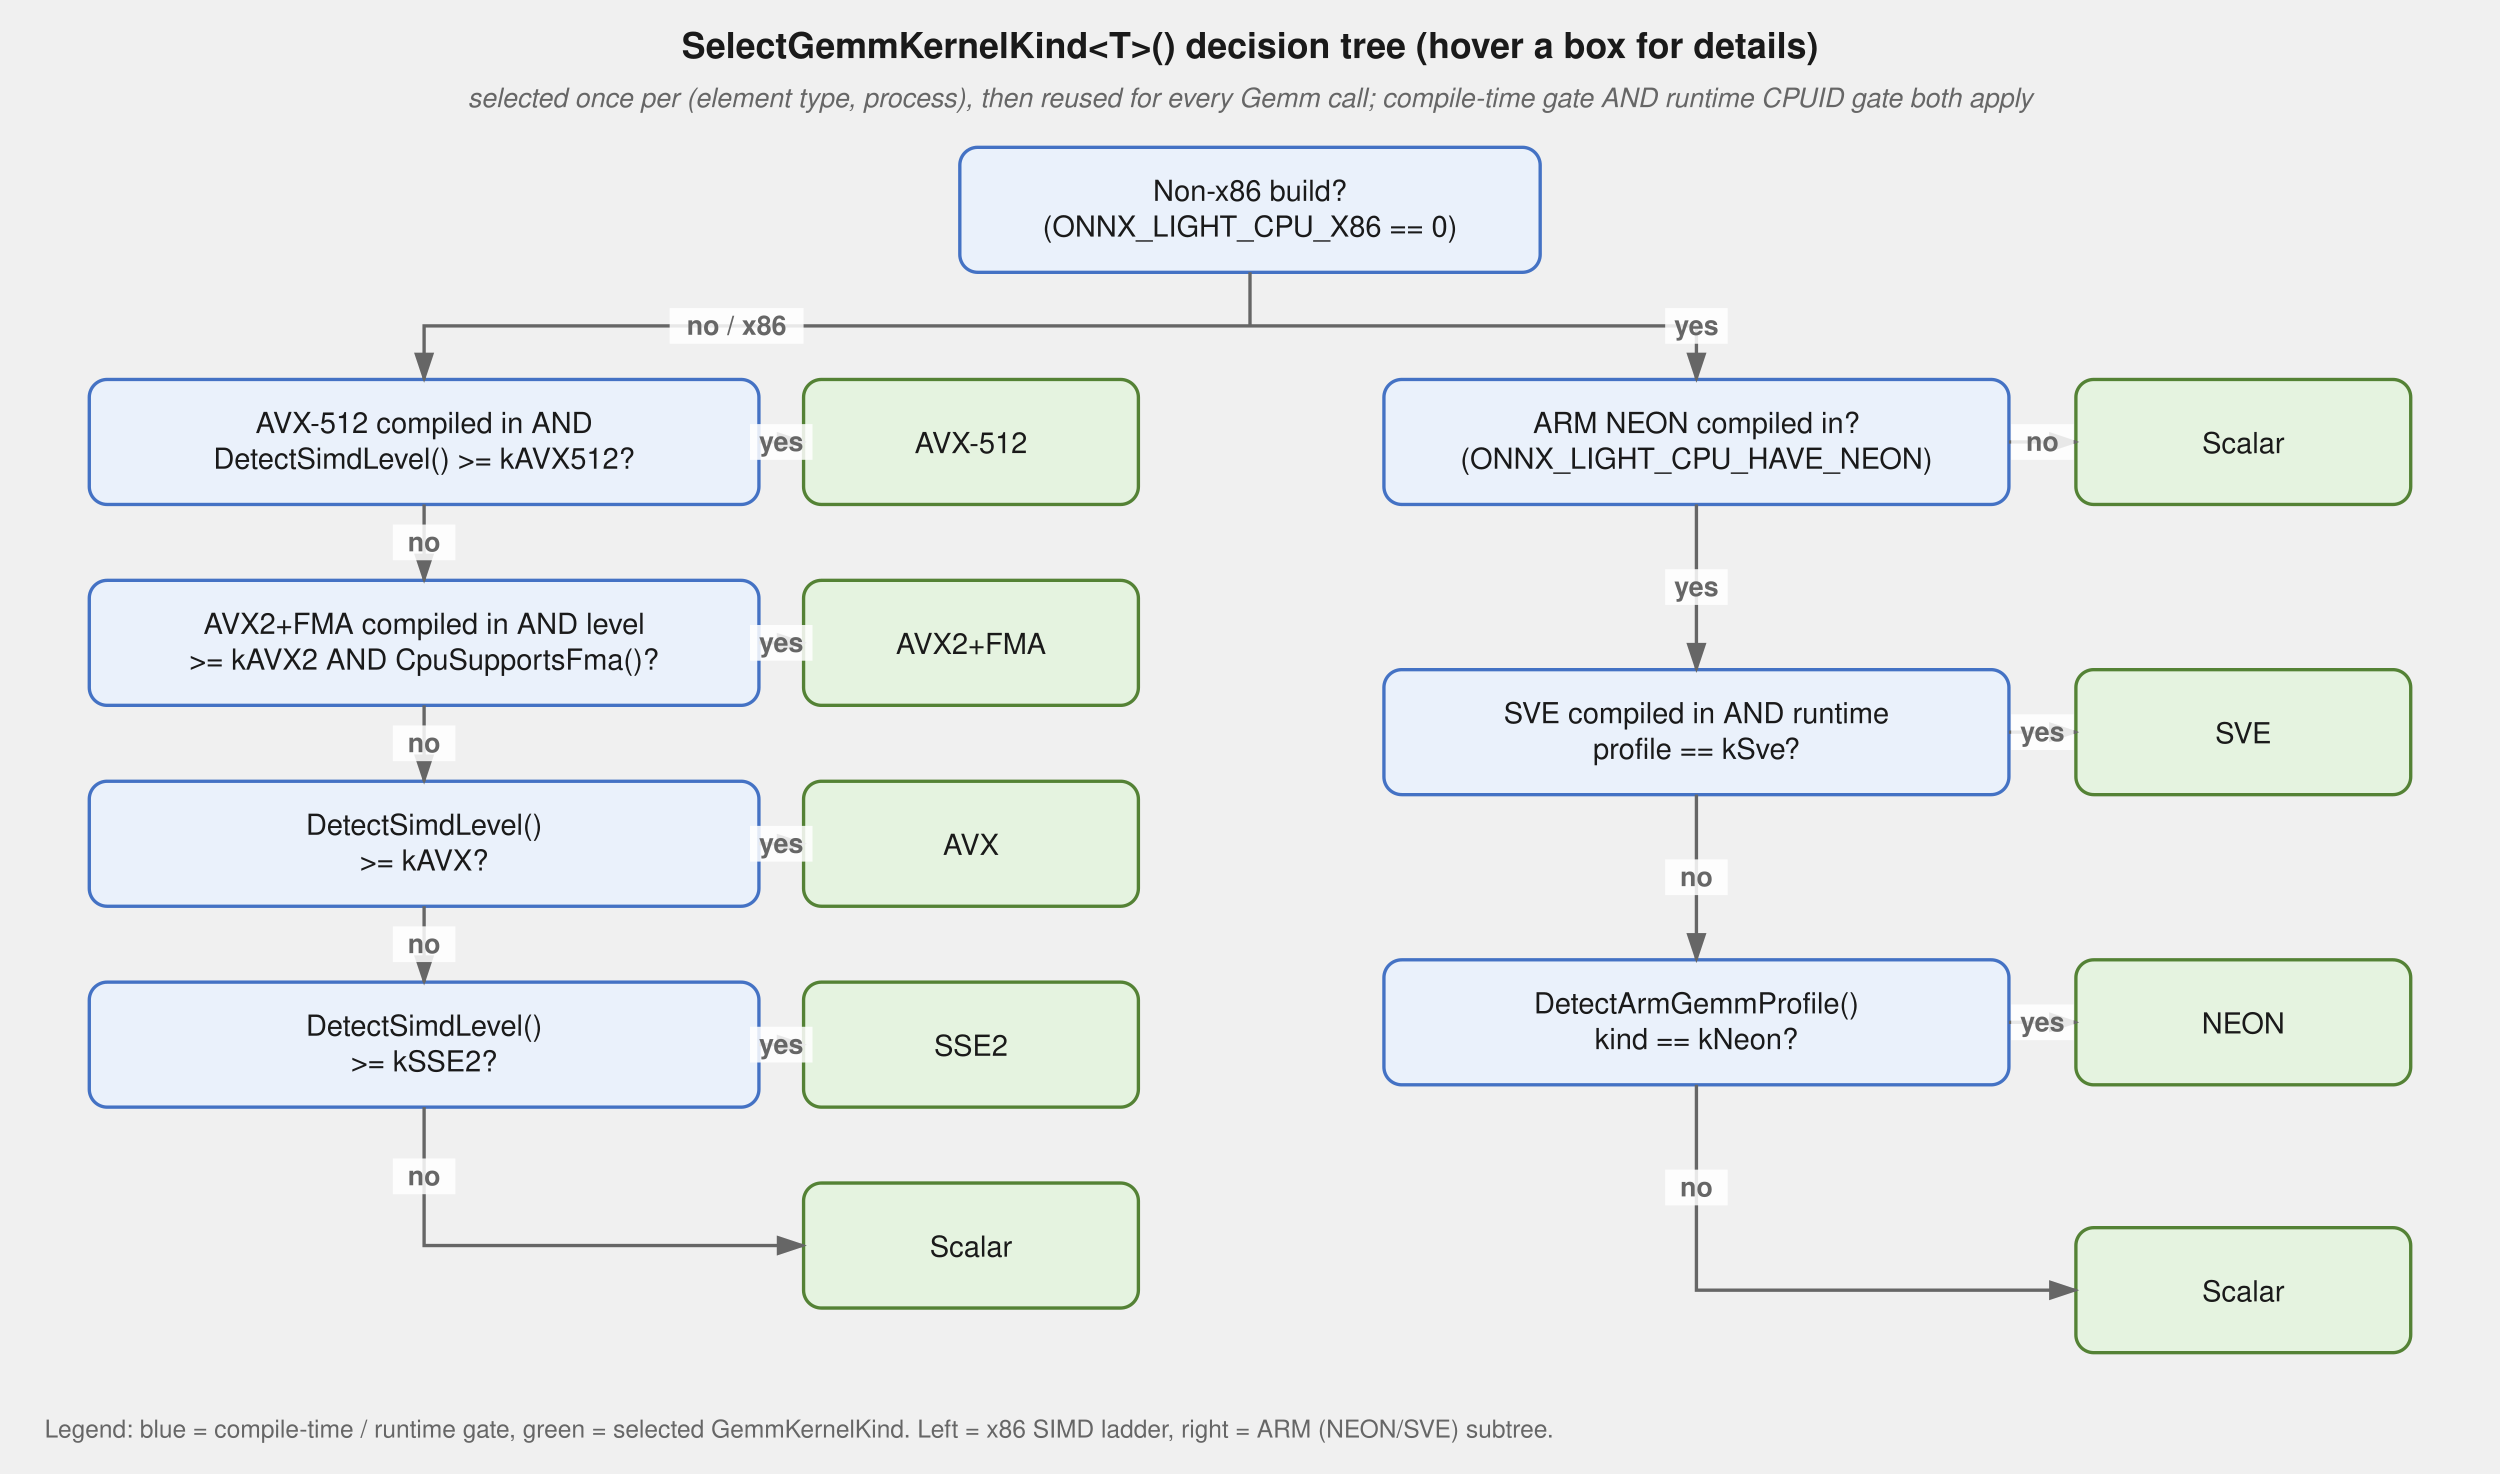
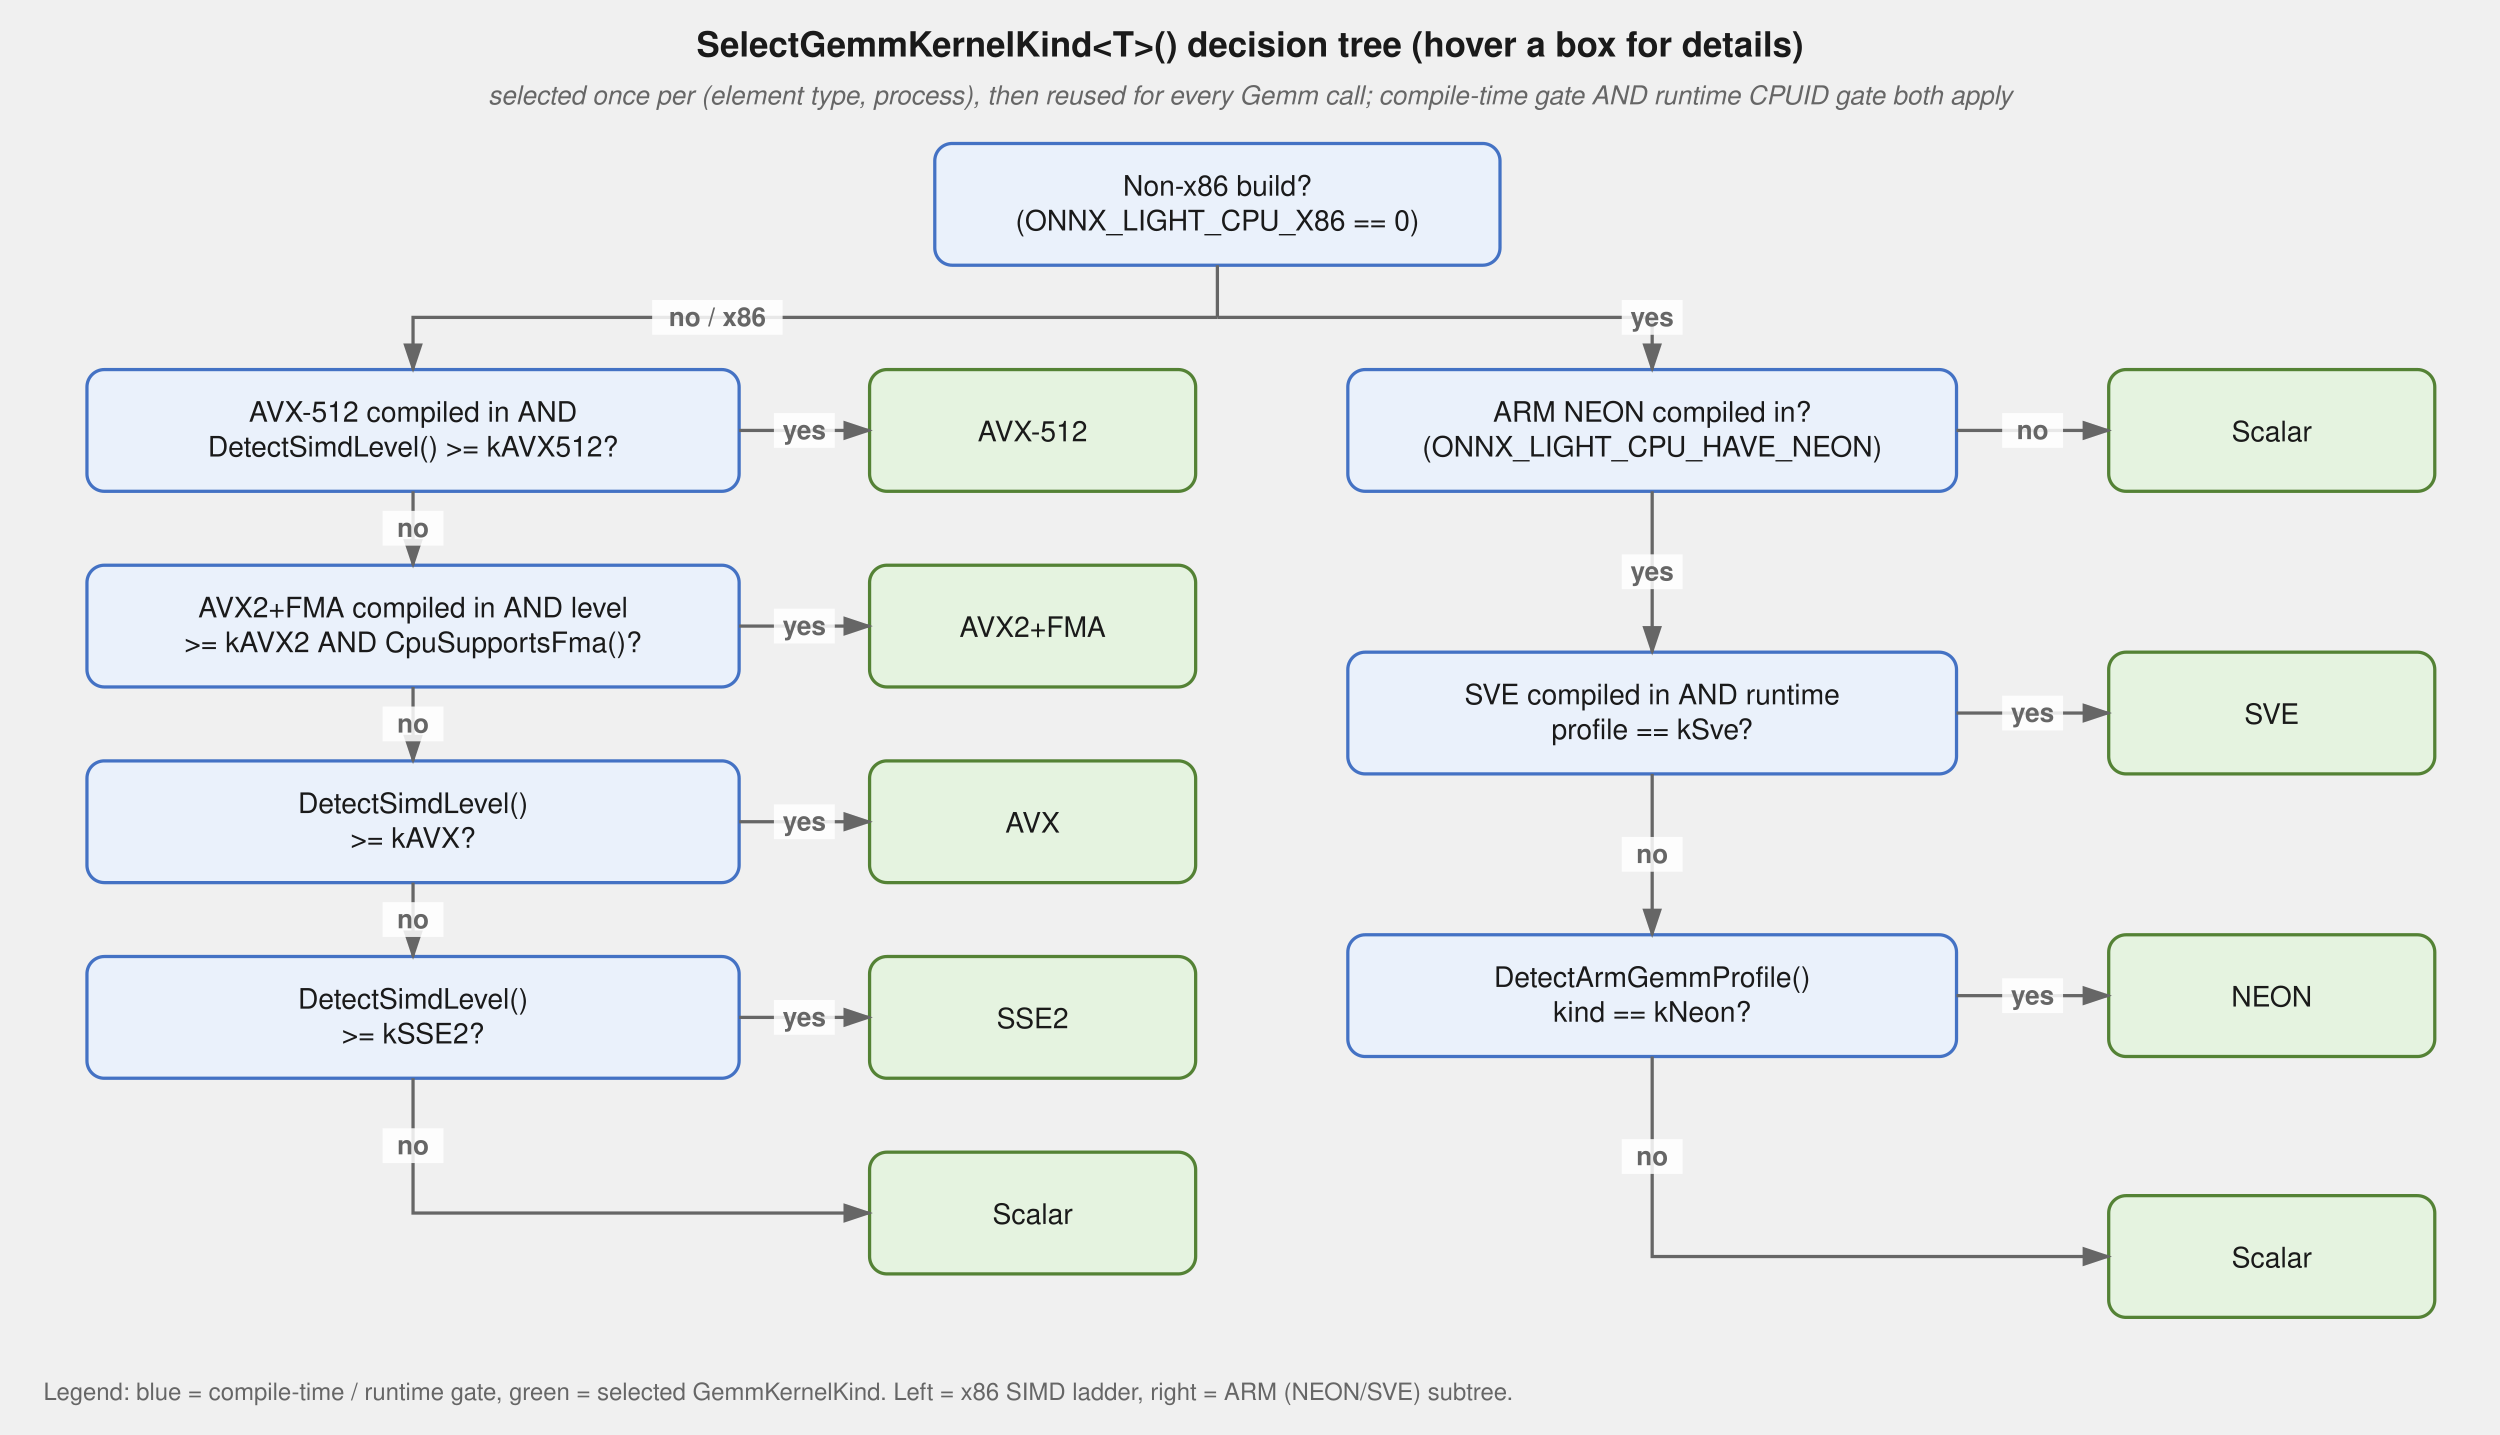
- <svg xmlns="http://www.w3.org/2000/svg" viewBox="0 0 1120 660" font-family="Helvetica, Arial, sans-serif" role="img" aria-labelledby="gemm-kernel-tree-title">
+ <svg xmlns="http://www.w3.org/2000/svg" viewBox="0 0 1150 660" font-family="Helvetica, Arial, sans-serif" role="img" aria-labelledby="gemm-kernel-tree-title">
  <defs>
    <marker id="arrow" markerWidth="10" markerHeight="10" refX="8" refY="3" orient="auto" markerUnits="strokeWidth">
      <path d="M0,0 L0,6 L9,3 z" fill="#666666" />
    </marker>
  </defs>
-   <text x="560.0" y="26" text-anchor="middle" font-size="16" font-weight="bold" fill="#1a1a1a">SelectGemmKernelKind&lt;T&gt;() decision tree (hover a box for details)</text>
-   <text x="560.0" y="48" text-anchor="middle" font-size="12" font-style="italic" fill="#666666">selected once per (element type, process), then reused for every Gemm call; compile-time gate AND runtime CPUID gate both apply</text>
+   <text x="575.0" y="26" text-anchor="middle" font-size="16" font-weight="bold" fill="#1a1a1a">SelectGemmKernelKind&lt;T&gt;() decision tree (hover a box for details)</text>
+   <text x="575.0" y="48" text-anchor="middle" font-size="12" font-style="italic" fill="#666666">selected once per (element type, process), then reused for every Gemm call; compile-time gate AND runtime CPUID gate both apply</text>
  <g class="node" id="decision-root">
    <rect x="430" y="66" width="260" height="56" rx="8" ry="8" fill="#eaf1fb" stroke="#4472c4" stroke-width="1.5" />
    <text x="560.0" y="90.0" text-anchor="middle" font-size="13" fill="#1a1a1a">Non-x86 build?</text>
    <text x="560.0" y="106.0" text-anchor="middle" font-size="13" fill="#1a1a1a">(ONNX_LIGHT_CPU_X86 == 0)</text>
  </g>
  <g class="node" id="decision-avx512">
    <rect x="40" y="170" width="300" height="56" rx="8" ry="8" fill="#eaf1fb" stroke="#4472c4" stroke-width="1.5" />
    <text x="190.0" y="194.0" text-anchor="middle" font-size="13" fill="#1a1a1a">AVX-512 compiled in AND</text>
    <text x="190.0" y="210.0" text-anchor="middle" font-size="13" fill="#1a1a1a">DetectSimdLevel() &gt;= kAVX512?</text>
  </g>
  <g class="node" id="decision-avx2fma">
    <rect x="40" y="260" width="300" height="56" rx="8" ry="8" fill="#eaf1fb" stroke="#4472c4" stroke-width="1.5" />
    <text x="190.0" y="284.0" text-anchor="middle" font-size="13" fill="#1a1a1a">AVX2+FMA compiled in AND level</text>
    <text x="190.0" y="300.0" text-anchor="middle" font-size="13" fill="#1a1a1a">&gt;= kAVX2 AND CpuSupportsFma()?</text>
  </g>
  <g class="node" id="decision-avx">
    <rect x="40" y="350" width="300" height="56" rx="8" ry="8" fill="#eaf1fb" stroke="#4472c4" stroke-width="1.5" />
    <text x="190.0" y="374.0" text-anchor="middle" font-size="13" fill="#1a1a1a">DetectSimdLevel()</text>
    <text x="190.0" y="390.0" text-anchor="middle" font-size="13" fill="#1a1a1a">&gt;= kAVX?</text>
  </g>
  <g class="node" id="decision-sse2">
    <rect x="40" y="440" width="300" height="56" rx="8" ry="8" fill="#eaf1fb" stroke="#4472c4" stroke-width="1.5" />
    <text x="190.0" y="464.0" text-anchor="middle" font-size="13" fill="#1a1a1a">DetectSimdLevel()</text>
    <text x="190.0" y="480.0" text-anchor="middle" font-size="13" fill="#1a1a1a">&gt;= kSSE2?</text>
  </g>
  <g class="node" id="leaf-avx512">
-     <rect x="360" y="170" width="150" height="56" rx="8" ry="8" fill="#e5f3e0" stroke="#548235" stroke-width="1.5" />
-     <text x="435.0" y="203.0" text-anchor="middle" font-size="13" fill="#1a1a1a">AVX-512</text>
+     <rect x="400" y="170" width="150" height="56" rx="8" ry="8" fill="#e5f3e0" stroke="#548235" stroke-width="1.5" />
+     <text x="475.0" y="203.0" text-anchor="middle" font-size="13" fill="#1a1a1a">AVX-512</text>
  </g>
  <g class="node" id="leaf-avx2fma">
-     <rect x="360" y="260" width="150" height="56" rx="8" ry="8" fill="#e5f3e0" stroke="#548235" stroke-width="1.5" />
-     <text x="435.0" y="293.0" text-anchor="middle" font-size="13" fill="#1a1a1a">AVX2+FMA</text>
+     <rect x="400" y="260" width="150" height="56" rx="8" ry="8" fill="#e5f3e0" stroke="#548235" stroke-width="1.5" />
+     <text x="475.0" y="293.0" text-anchor="middle" font-size="13" fill="#1a1a1a">AVX2+FMA</text>
  </g>
  <g class="node" id="leaf-avx">
-     <rect x="360" y="350" width="150" height="56" rx="8" ry="8" fill="#e5f3e0" stroke="#548235" stroke-width="1.5" />
-     <text x="435.0" y="383.0" text-anchor="middle" font-size="13" fill="#1a1a1a">AVX</text>
+     <rect x="400" y="350" width="150" height="56" rx="8" ry="8" fill="#e5f3e0" stroke="#548235" stroke-width="1.5" />
+     <text x="475.0" y="383.0" text-anchor="middle" font-size="13" fill="#1a1a1a">AVX</text>
  </g>
  <g class="node" id="leaf-sse2">
-     <rect x="360" y="440" width="150" height="56" rx="8" ry="8" fill="#e5f3e0" stroke="#548235" stroke-width="1.5" />
-     <text x="435.0" y="473.0" text-anchor="middle" font-size="13" fill="#1a1a1a">SSE2</text>
+     <rect x="400" y="440" width="150" height="56" rx="8" ry="8" fill="#e5f3e0" stroke="#548235" stroke-width="1.5" />
+     <text x="475.0" y="473.0" text-anchor="middle" font-size="13" fill="#1a1a1a">SSE2</text>
  </g>
  <g class="node" id="leaf-x86-scalar">
-     <rect x="360" y="530" width="150" height="56" rx="8" ry="8" fill="#e5f3e0" stroke="#548235" stroke-width="1.5" />
-     <text x="435.0" y="563.0" text-anchor="middle" font-size="13" fill="#1a1a1a">Scalar</text>
+     <rect x="400" y="530" width="150" height="56" rx="8" ry="8" fill="#e5f3e0" stroke="#548235" stroke-width="1.5" />
+     <text x="475.0" y="563.0" text-anchor="middle" font-size="13" fill="#1a1a1a">Scalar</text>
  </g>
  <line x1="560" y1="122" x2="560" y2="146" stroke="#666666" stroke-width="1.5" />
  <path d="M560,146 L190,146 L190,170" fill="none" stroke="#666666" stroke-width="1.5" marker-end="url(#arrow)" />
  <rect x="300" y="138" width="60" height="16" fill="white" opacity="0.85" />
  <text x="330" y="150" text-anchor="middle" font-size="12" font-weight="bold" fill="#666666">no / x86</text>
-   <line x1="340" y1="198" x2="360" y2="198" stroke="#666666" stroke-width="1.5" marker-end="url(#arrow)" />
-   <rect x="336.0" y="190" width="28" height="16" fill="white" opacity="0.85" />
-   <text x="350.0" y="202" text-anchor="middle" font-size="12" font-weight="bold" fill="#666666">yes</text>
-   <line x1="340" y1="288" x2="360" y2="288" stroke="#666666" stroke-width="1.5" marker-end="url(#arrow)" />
-   <rect x="336.0" y="280" width="28" height="16" fill="white" opacity="0.85" />
-   <text x="350.0" y="292" text-anchor="middle" font-size="12" font-weight="bold" fill="#666666">yes</text>
-   <line x1="340" y1="378" x2="360" y2="378" stroke="#666666" stroke-width="1.5" marker-end="url(#arrow)" />
-   <rect x="336.0" y="370" width="28" height="16" fill="white" opacity="0.85" />
-   <text x="350.0" y="382" text-anchor="middle" font-size="12" font-weight="bold" fill="#666666">yes</text>
-   <line x1="340" y1="468" x2="360" y2="468" stroke="#666666" stroke-width="1.5" marker-end="url(#arrow)" />
-   <rect x="336.0" y="460" width="28" height="16" fill="white" opacity="0.85" />
-   <text x="350.0" y="472" text-anchor="middle" font-size="12" font-weight="bold" fill="#666666">yes</text>
+   <line x1="340" y1="198" x2="400" y2="198" stroke="#666666" stroke-width="1.5" marker-end="url(#arrow)" />
+   <rect x="356.0" y="190" width="28" height="16" fill="white" opacity="0.85" />
+   <text x="370.0" y="202" text-anchor="middle" font-size="12" font-weight="bold" fill="#666666">yes</text>
+   <line x1="340" y1="288" x2="400" y2="288" stroke="#666666" stroke-width="1.5" marker-end="url(#arrow)" />
+   <rect x="356.0" y="280" width="28" height="16" fill="white" opacity="0.85" />
+   <text x="370.0" y="292" text-anchor="middle" font-size="12" font-weight="bold" fill="#666666">yes</text>
+   <line x1="340" y1="378" x2="400" y2="378" stroke="#666666" stroke-width="1.5" marker-end="url(#arrow)" />
+   <rect x="356.0" y="370" width="28" height="16" fill="white" opacity="0.85" />
+   <text x="370.0" y="382" text-anchor="middle" font-size="12" font-weight="bold" fill="#666666">yes</text>
+   <line x1="340" y1="468" x2="400" y2="468" stroke="#666666" stroke-width="1.5" marker-end="url(#arrow)" />
+   <rect x="356.0" y="460" width="28" height="16" fill="white" opacity="0.85" />
+   <text x="370.0" y="472" text-anchor="middle" font-size="12" font-weight="bold" fill="#666666">yes</text>
  <line x1="190.0" y1="226" x2="190.0" y2="260" stroke="#666666" stroke-width="1.5" marker-end="url(#arrow)" />
  <rect x="176.0" y="235.0" width="28" height="16" fill="white" opacity="0.85" />
  <text x="190.0" y="247.0" text-anchor="middle" font-size="12" font-weight="bold" fill="#666666">no</text>
  <line x1="190.0" y1="316" x2="190.0" y2="350" stroke="#666666" stroke-width="1.5" marker-end="url(#arrow)" />
  <rect x="176.0" y="325.0" width="28" height="16" fill="white" opacity="0.85" />
  <text x="190.0" y="337.0" text-anchor="middle" font-size="12" font-weight="bold" fill="#666666">no</text>
  <line x1="190.0" y1="406" x2="190.0" y2="440" stroke="#666666" stroke-width="1.5" marker-end="url(#arrow)" />
  <rect x="176.0" y="415.0" width="28" height="16" fill="white" opacity="0.85" />
  <text x="190.0" y="427.0" text-anchor="middle" font-size="12" font-weight="bold" fill="#666666">no</text>
-   <path d="M190.0,496 L190.0,558 L360,558" fill="none" stroke="#666666" stroke-width="1.5" marker-end="url(#arrow)" />
+   <path d="M190.0,496 L190.0,558 L400,558" fill="none" stroke="#666666" stroke-width="1.5" marker-end="url(#arrow)" />
  <rect x="176.0" y="519.0" width="28" height="16" fill="white" opacity="0.85" />
  <text x="190.0" y="531.0" text-anchor="middle" font-size="12" font-weight="bold" fill="#666666">no</text>
  <g class="node" id="decision-neon">
    <rect x="620" y="170" width="280" height="56" rx="8" ry="8" fill="#eaf1fb" stroke="#4472c4" stroke-width="1.5" />
    <text x="760.0" y="194.0" text-anchor="middle" font-size="13" fill="#1a1a1a">ARM NEON compiled in?</text>
    <text x="760.0" y="210.0" text-anchor="middle" font-size="13" fill="#1a1a1a">(ONNX_LIGHT_CPU_HAVE_NEON)</text>
  </g>
  <g class="node" id="decision-sve">
    <rect x="620" y="300" width="280" height="56" rx="8" ry="8" fill="#eaf1fb" stroke="#4472c4" stroke-width="1.5" />
    <text x="760.0" y="324.0" text-anchor="middle" font-size="13" fill="#1a1a1a">SVE compiled in AND runtime</text>
    <text x="760.0" y="340.0" text-anchor="middle" font-size="13" fill="#1a1a1a">profile == kSve?</text>
  </g>
  <g class="node" id="decision-neon-rt">
    <rect x="620" y="430" width="280" height="56" rx="8" ry="8" fill="#eaf1fb" stroke="#4472c4" stroke-width="1.5" />
    <text x="760.0" y="454.0" text-anchor="middle" font-size="13" fill="#1a1a1a">DetectArmGemmProfile()</text>
    <text x="760.0" y="470.0" text-anchor="middle" font-size="13" fill="#1a1a1a">kind == kNeon?</text>
  </g>
  <g class="node" id="leaf-arm-scalar">
-     <rect x="930" y="170" width="150" height="56" rx="8" ry="8" fill="#e5f3e0" stroke="#548235" stroke-width="1.5" />
-     <text x="1005.0" y="203.0" text-anchor="middle" font-size="13" fill="#1a1a1a">Scalar</text>
+     <rect x="970" y="170" width="150" height="56" rx="8" ry="8" fill="#e5f3e0" stroke="#548235" stroke-width="1.5" />
+     <text x="1045.0" y="203.0" text-anchor="middle" font-size="13" fill="#1a1a1a">Scalar</text>
  </g>
  <g class="node" id="leaf-sve">
-     <rect x="930" y="300" width="150" height="56" rx="8" ry="8" fill="#e5f3e0" stroke="#548235" stroke-width="1.5" />
-     <text x="1005.0" y="333.0" text-anchor="middle" font-size="13" fill="#1a1a1a">SVE</text>
+     <rect x="970" y="300" width="150" height="56" rx="8" ry="8" fill="#e5f3e0" stroke="#548235" stroke-width="1.5" />
+     <text x="1045.0" y="333.0" text-anchor="middle" font-size="13" fill="#1a1a1a">SVE</text>
  </g>
  <g class="node" id="leaf-neon">
-     <rect x="930" y="430" width="150" height="56" rx="8" ry="8" fill="#e5f3e0" stroke="#548235" stroke-width="1.5" />
-     <text x="1005.0" y="463.0" text-anchor="middle" font-size="13" fill="#1a1a1a">NEON</text>
+     <rect x="970" y="430" width="150" height="56" rx="8" ry="8" fill="#e5f3e0" stroke="#548235" stroke-width="1.5" />
+     <text x="1045.0" y="463.0" text-anchor="middle" font-size="13" fill="#1a1a1a">NEON</text>
  </g>
  <g class="node" id="leaf-arm-scalar2">
-     <rect x="930" y="550" width="150" height="56" rx="8" ry="8" fill="#e5f3e0" stroke="#548235" stroke-width="1.5" />
-     <text x="1005.0" y="583.0" text-anchor="middle" font-size="13" fill="#1a1a1a">Scalar</text>
+     <rect x="970" y="550" width="150" height="56" rx="8" ry="8" fill="#e5f3e0" stroke="#548235" stroke-width="1.5" />
+     <text x="1045.0" y="583.0" text-anchor="middle" font-size="13" fill="#1a1a1a">Scalar</text>
  </g>
  <path d="M560,146 L760,146 L760,170" fill="none" stroke="#666666" stroke-width="1.5" marker-end="url(#arrow)" />
  <rect x="746" y="138" width="28" height="16" fill="white" opacity="0.85" />
  <text x="760" y="150" text-anchor="middle" font-size="12" font-weight="bold" fill="#666666">yes</text>
-   <line x1="900" y1="198" x2="930" y2="198" stroke="#666666" stroke-width="1.5" marker-end="url(#arrow)" />
-   <rect x="901.0" y="190" width="28" height="16" fill="white" opacity="0.85" />
-   <text x="915.0" y="202" text-anchor="middle" font-size="12" font-weight="bold" fill="#666666">no</text>
-   <line x1="900" y1="328" x2="930" y2="328" stroke="#666666" stroke-width="1.5" marker-end="url(#arrow)" />
-   <rect x="901.0" y="320" width="28" height="16" fill="white" opacity="0.85" />
-   <text x="915.0" y="332" text-anchor="middle" font-size="12" font-weight="bold" fill="#666666">yes</text>
-   <line x1="900" y1="458" x2="930" y2="458" stroke="#666666" stroke-width="1.5" marker-end="url(#arrow)" />
-   <rect x="901.0" y="450" width="28" height="16" fill="white" opacity="0.85" />
-   <text x="915.0" y="462" text-anchor="middle" font-size="12" font-weight="bold" fill="#666666">yes</text>
+   <line x1="900" y1="198" x2="970" y2="198" stroke="#666666" stroke-width="1.5" marker-end="url(#arrow)" />
+   <rect x="921.0" y="190" width="28" height="16" fill="white" opacity="0.85" />
+   <text x="935.0" y="202" text-anchor="middle" font-size="12" font-weight="bold" fill="#666666">no</text>
+   <line x1="900" y1="328" x2="970" y2="328" stroke="#666666" stroke-width="1.5" marker-end="url(#arrow)" />
+   <rect x="921.0" y="320" width="28" height="16" fill="white" opacity="0.85" />
+   <text x="935.0" y="332" text-anchor="middle" font-size="12" font-weight="bold" fill="#666666">yes</text>
+   <line x1="900" y1="458" x2="970" y2="458" stroke="#666666" stroke-width="1.5" marker-end="url(#arrow)" />
+   <rect x="921.0" y="450" width="28" height="16" fill="white" opacity="0.85" />
+   <text x="935.0" y="462" text-anchor="middle" font-size="12" font-weight="bold" fill="#666666">yes</text>
  <line x1="760.0" y1="226" x2="760.0" y2="300" stroke="#666666" stroke-width="1.5" marker-end="url(#arrow)" />
  <rect x="746.0" y="255.0" width="28" height="16" fill="white" opacity="0.85" />
  <text x="760.0" y="267.0" text-anchor="middle" font-size="12" font-weight="bold" fill="#666666">yes</text>
  <line x1="760.0" y1="356" x2="760.0" y2="430" stroke="#666666" stroke-width="1.5" marker-end="url(#arrow)" />
  <rect x="746.0" y="385.0" width="28" height="16" fill="white" opacity="0.85" />
  <text x="760.0" y="397.0" text-anchor="middle" font-size="12" font-weight="bold" fill="#666666">no</text>
-   <path d="M760.0,486 L760.0,578 L930,578" fill="none" stroke="#666666" stroke-width="1.5" marker-end="url(#arrow)" />
+   <path d="M760.0,486 L760.0,578 L970,578" fill="none" stroke="#666666" stroke-width="1.5" marker-end="url(#arrow)" />
  <rect x="746.0" y="524.0" width="28" height="16" fill="white" opacity="0.85" />
  <text x="760.0" y="536.0" text-anchor="middle" font-size="12" font-weight="bold" fill="#666666">no</text>
  <text x="20" y="644" font-size="11" fill="#666666">Legend: blue = compile-time / runtime gate, green = selected GemmKernelKind. Left = x86 SIMD ladder, right = ARM (NEON/SVE) subtree.</text>
</svg>
